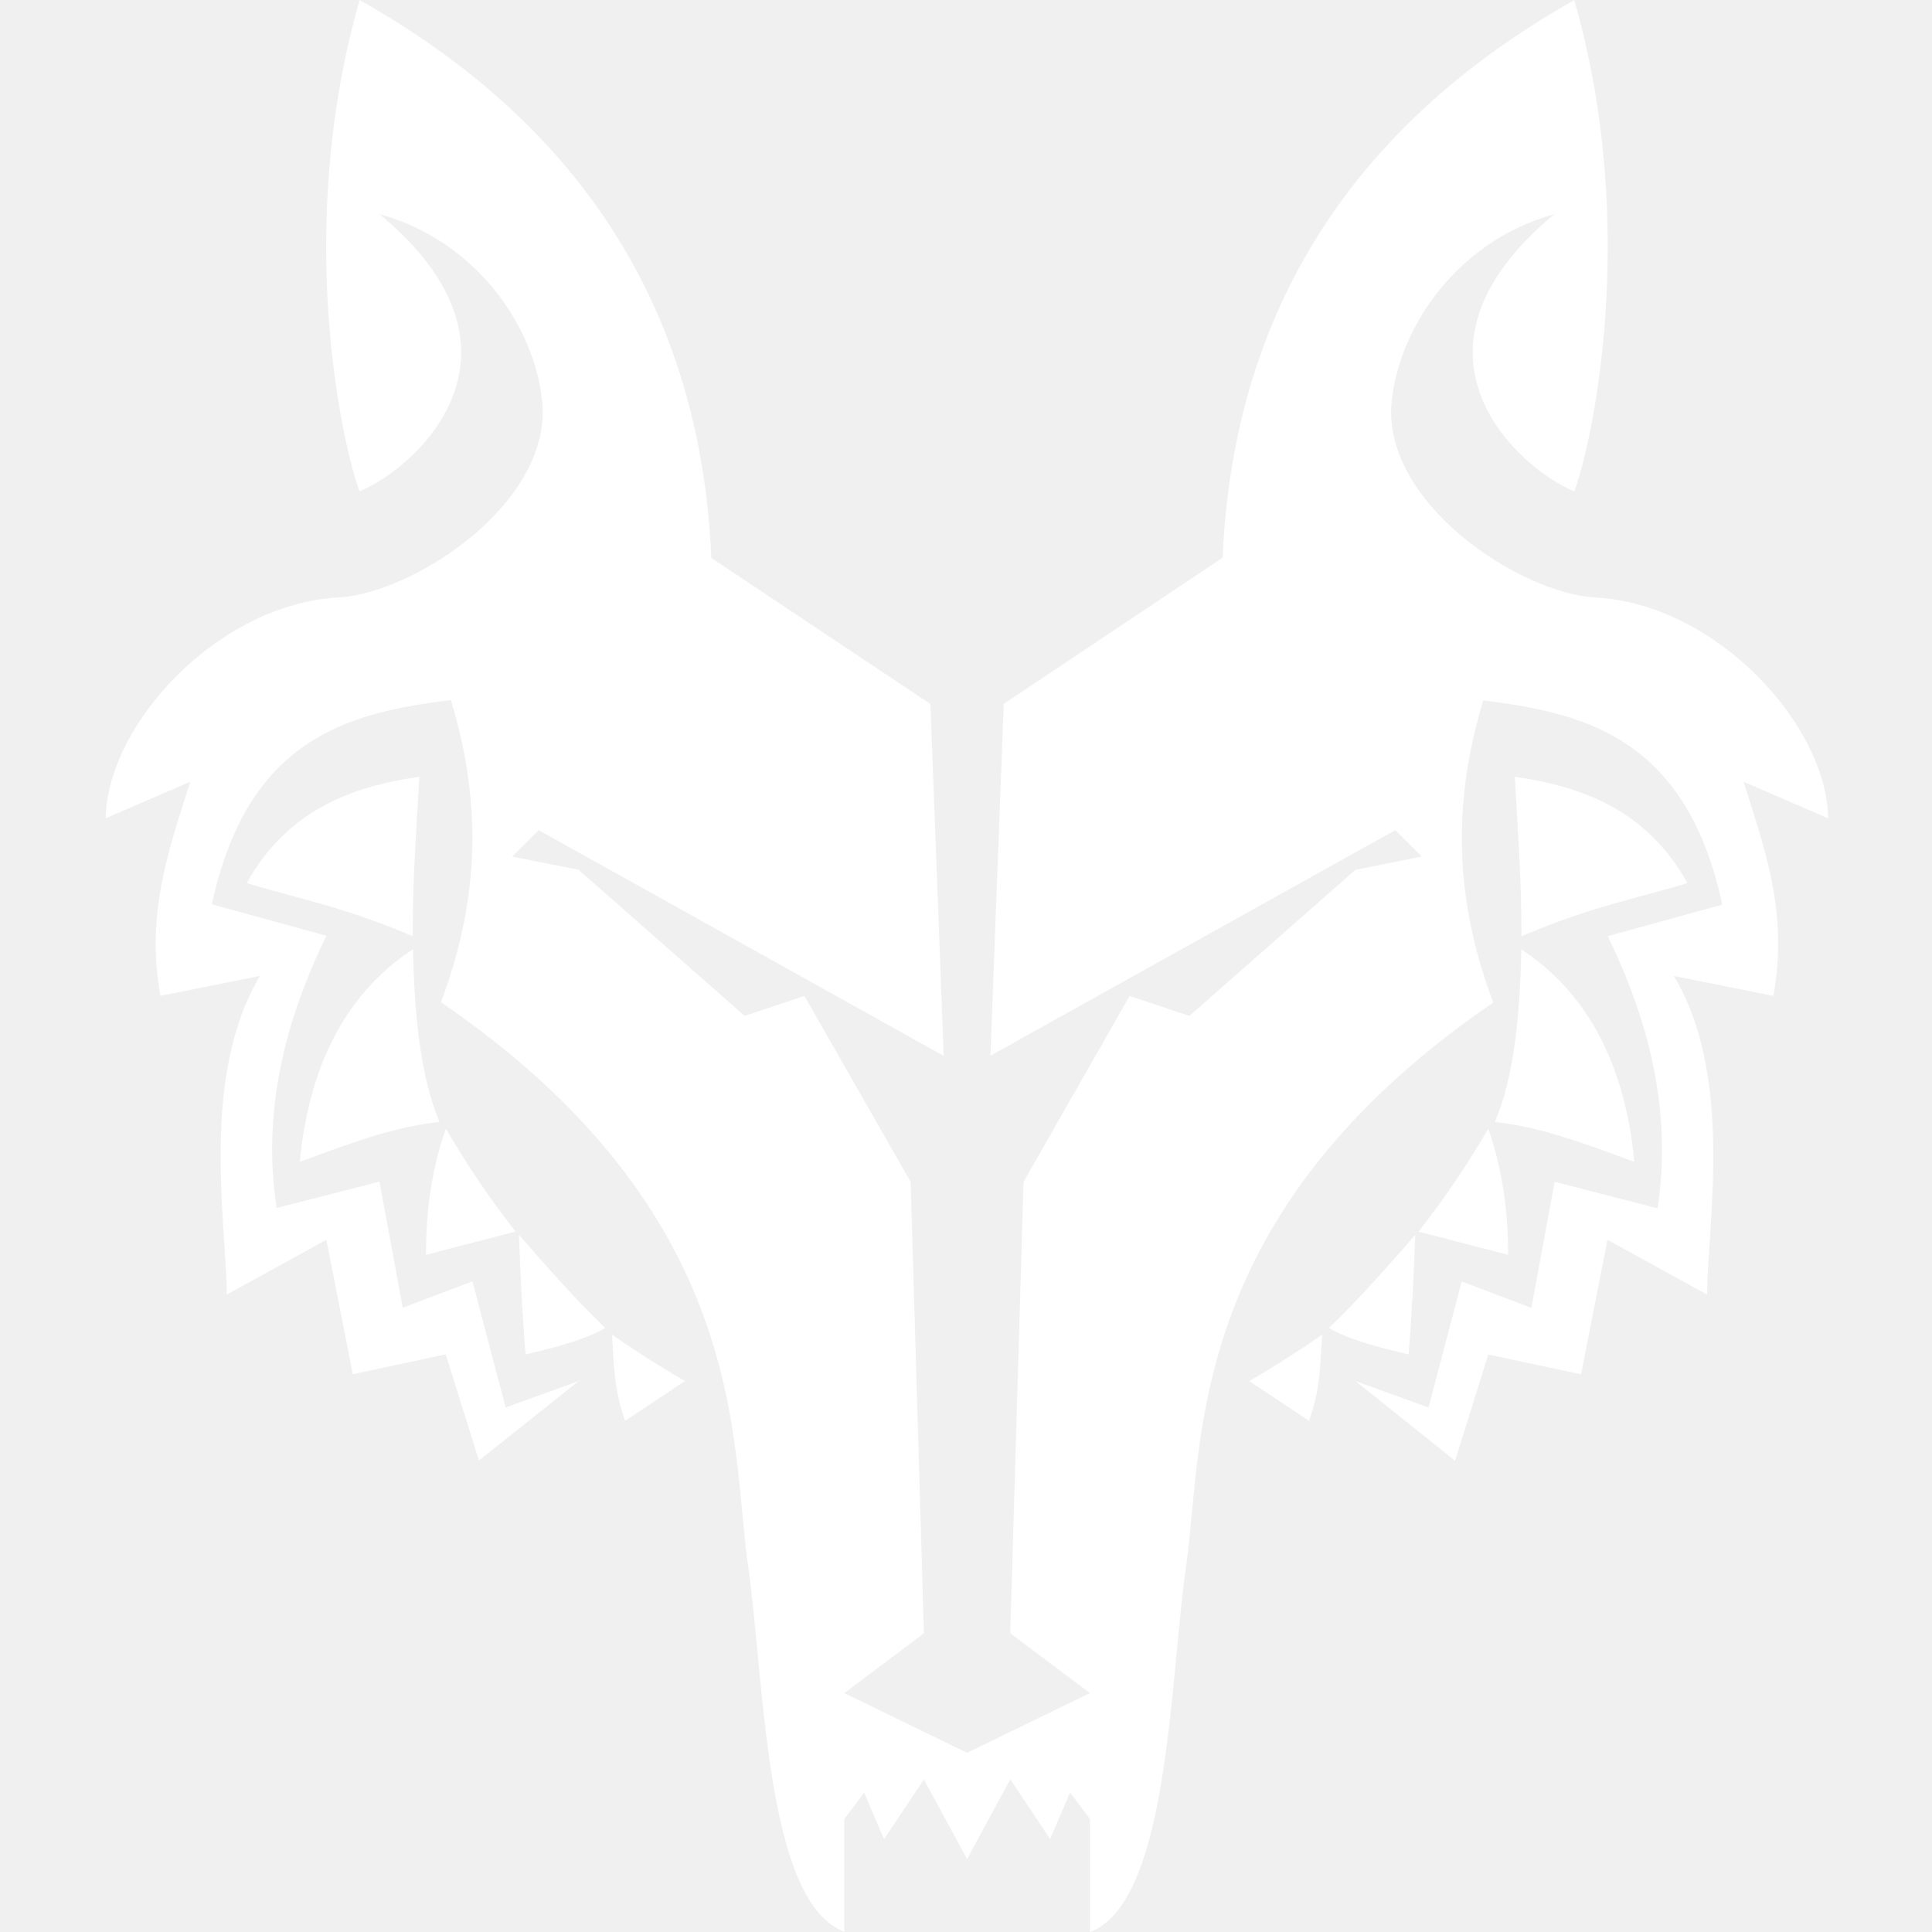
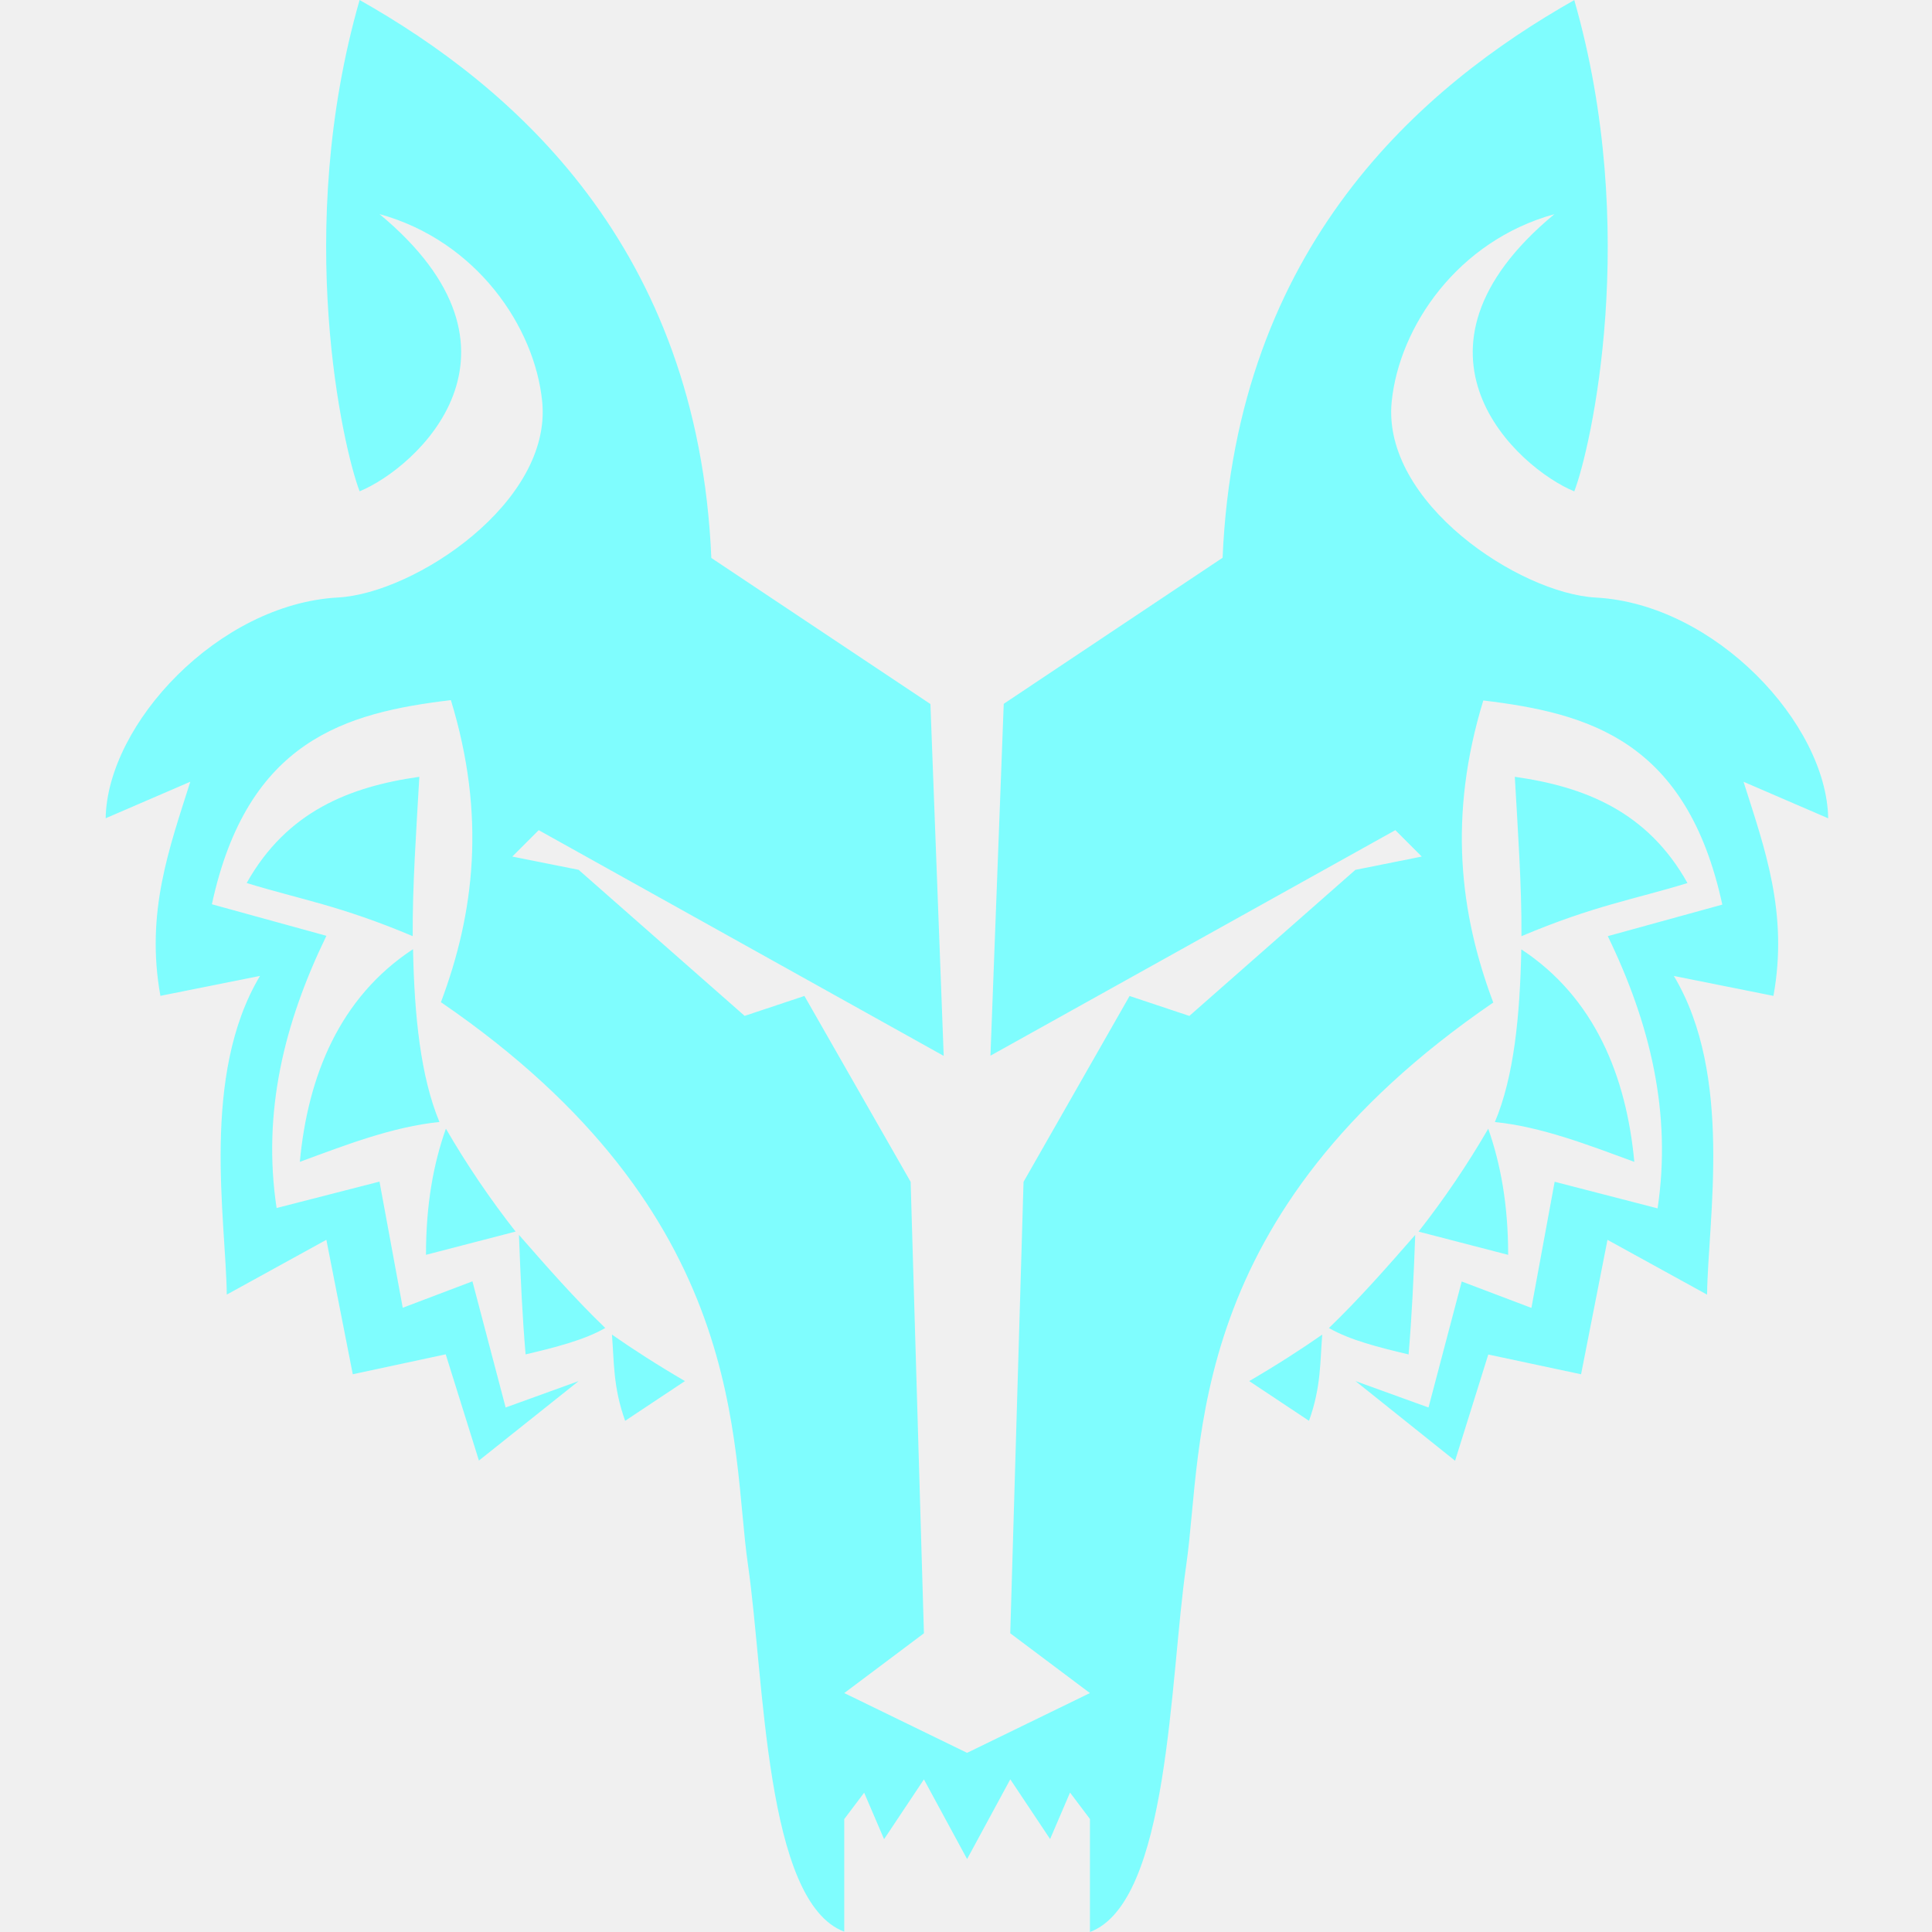
- <svg xmlns="http://www.w3.org/2000/svg" viewBox="0 0 512 512">
-   <path d="m267.73 471.53 10.56 15.84 5.28-12.32 5.28 7V512c21.06-7.92 21.11-66.86 25.51-97.21 4.62-31.89-.88-92.81 81.37-149.11-8.88-23.61-12-49.43-2.64-80.05C421 189 447 196.21 456.43 239.73l-30.35 8.36c11.15 23 17 46.76 13.2 72.14L412 313.18l-6.16 33.43-18.47-7-8.8 33.39-19.35-7 26.39 21.11 8.8-28.15L419 364.2l7-35.63 26.39 14.52c.25-20 7-58.06-8.8-84.45l26.39 5.28c4-22.07-2.38-39.21-7.92-56.74l22.43 9.68c-.44-25.07-29.94-56.79-61.58-58.5-20.22-1.09-56.74-25.17-54.1-51.9 2-19.87 17.45-42.62 43.11-49.7-44 36.51-9.68 67.3 5.28 73.46 4.4-11.44 17.54-69.08 0-130.2-40.39 22.87-89.65 65.1-93.2 147.79l-58 38.71-3.52 93.25L369.78 220l7 7-17.59 3.52-44 38.71-15.84-5.28-28.1 49.25-3.52 119.64 21.11 15.84-32.55 15.84-32.55-15.84 21.11-15.84-3.52-119.64-28.15-49.26-15.84 5.28-44-38.71-17.58-3.51 7-7 107.33 59.82-3.52-93.25-58.06-38.71C185 65.1 135.77 22.87 95.3 0c-17.54 61.12-4.4 118.76 0 130.2 15-6.16 49.26-36.95 5.28-73.46 25.66 7.08 41.15 29.83 43.11 49.7 2.63 26.74-33.88 50.81-54.1 51.9-31.65 1.72-61.15 33.44-61.59 58.51l22.43-9.68c-5.54 17.53-11.91 34.67-7.92 56.74l26.39-5.28c-15.76 26.39-9.05 64.43-8.8 84.45l26.39-14.52 7 35.63 24.63-5.28 8.8 28.15L153.35 366 134 373l-8.8-33.43-18.47 7-6.16-33.43-27.27 7c-3.82-25.38 2-49.1 13.2-72.14l-30.35-8.36c9.4-43.52 35.47-50.77 63.34-54.1 9.36 30.62 6.24 56.45-2.64 80.05 82.25 56.3 76.75 117.23 81.37 149.11 4.4 30.35 4.45 89.29 25.51 97.21v-29.83l5.28-7 5.28 12.32 10.56-15.84 11.44 21.11 11.43-21.1zm79.17-95L331.06 366c7.47-4.36 13.76-8.42 19.35-12.32-.6 7.22-.27 13.84-3.51 22.84zm28.15-49.26c-.4 10.94-.9 21.66-1.76 31.67-7.85-1.86-15.57-3.8-21.11-7 8.24-7.94 15.55-16.32 22.87-24.68zm24.63 5.28c0-13.43-2.05-24.21-5.28-33.43a235 235 0 0 1-18.47 27.27zm3.52-80.94c19.44 12.81 27.8 33.66 29.91 56.3-12.32-4.53-24.63-9.31-36.95-10.56 5.06-12 6.65-28.14 7-45.74zm-1.76-45.74c.81 14.3 1.84 28.82 1.76 42.23 19.22-8.11 29.78-9.72 44-14.08-10.61-18.96-27.2-25.53-45.76-28.16zM165.68 376.52 181.52 366c-7.47-4.36-13.76-8.42-19.35-12.32.6 7.26.27 13.88 3.51 22.88zm-28.15-49.26c.4 10.94.9 21.66 1.76 31.67 7.85-1.86 15.57-3.8 21.11-7-8.24-7.93-15.55-16.31-22.87-24.67zm-24.64 5.28c0-13.43 2-24.21 5.28-33.43a235 235 0 0 0 18.47 27.27zm-3.52-80.94c-19.44 12.81-27.8 33.66-29.91 56.3 12.32-4.53 24.63-9.31 37-10.56-5-12-6.65-28.14-7-45.74zm1.76-45.74c-.81 14.3-1.84 28.82-1.76 42.23-19.22-8.11-29.78-9.72-44-14.08 10.63-18.95 27.23-25.52 45.76-28.15z" fill="#ffffff" class="fill-000000" />
+ <svg xmlns="http://www.w3.org/2000/svg" viewBox="0 0 512 512" fill="rgb(127,253,254)">
+   <path d="m267.73 471.53 10.56 15.84 5.28-12.32 5.28 7V512c21.06-7.92 21.11-66.86 25.51-97.21 4.62-31.89-.88-92.81 81.37-149.11-8.88-23.61-12-49.43-2.64-80.05C421 189 447 196.21 456.43 239.73l-30.35 8.36c11.15 23 17 46.76 13.2 72.14L412 313.18l-6.16 33.43-18.47-7-8.8 33.39-19.35-7 26.39 21.11 8.8-28.15L419 364.2l7-35.63 26.39 14.52c.25-20 7-58.06-8.8-84.45l26.39 5.28c4-22.07-2.38-39.21-7.92-56.74l22.43 9.68c-.44-25.07-29.94-56.79-61.58-58.5-20.22-1.09-56.74-25.17-54.1-51.9 2-19.87 17.45-42.62 43.11-49.7-44 36.51-9.68 67.3 5.28 73.46 4.4-11.44 17.54-69.08 0-130.2-40.39 22.87-89.65 65.1-93.2 147.79l-58 38.71-3.52 93.25L369.78 220l7 7-17.59 3.52-44 38.71-15.84-5.28-28.1 49.25-3.52 119.64 21.11 15.84-32.55 15.84-32.55-15.84 21.11-15.84-3.52-119.64-28.15-49.26-15.84 5.28-44-38.71-17.58-3.51 7-7 107.33 59.82-3.52-93.25-58.06-38.71C185 65.1 135.77 22.87 95.3 0c-17.54 61.12-4.4 118.76 0 130.2 15-6.16 49.26-36.95 5.28-73.46 25.66 7.08 41.15 29.83 43.11 49.7 2.63 26.74-33.88 50.81-54.1 51.9-31.65 1.72-61.15 33.44-61.59 58.51l22.43-9.68c-5.54 17.53-11.91 34.67-7.92 56.74l26.39-5.28c-15.76 26.39-9.05 64.43-8.8 84.45l26.39-14.52 7 35.63 24.63-5.28 8.8 28.15L153.35 366 134 373l-8.8-33.43-18.47 7-6.16-33.43-27.27 7c-3.82-25.38 2-49.1 13.2-72.14l-30.35-8.36c9.4-43.52 35.47-50.77 63.34-54.1 9.36 30.62 6.24 56.45-2.64 80.05 82.25 56.3 76.75 117.23 81.37 149.11 4.4 30.35 4.45 89.29 25.51 97.21v-29.83l5.28-7 5.28 12.32 10.56-15.84 11.44 21.11 11.43-21.1zm79.17-95L331.06 366c7.47-4.36 13.76-8.42 19.35-12.32-.6 7.22-.27 13.84-3.51 22.84zm28.15-49.26c-.4 10.94-.9 21.66-1.76 31.67-7.85-1.86-15.57-3.8-21.11-7 8.24-7.94 15.55-16.32 22.87-24.68zm24.63 5.28c0-13.43-2.05-24.21-5.28-33.43a235 235 0 0 1-18.47 27.27zm3.52-80.94c19.44 12.81 27.8 33.66 29.91 56.3-12.32-4.53-24.63-9.31-36.95-10.56 5.06-12 6.65-28.14 7-45.74zm-1.76-45.74c.81 14.3 1.84 28.82 1.76 42.23 19.22-8.11 29.78-9.72 44-14.08-10.61-18.96-27.2-25.53-45.76-28.16zM165.68 376.52 181.52 366c-7.47-4.36-13.76-8.42-19.35-12.32.6 7.26.27 13.88 3.51 22.88zm-28.15-49.26c.4 10.94.9 21.66 1.76 31.67 7.85-1.86 15.57-3.8 21.11-7-8.24-7.93-15.55-16.31-22.87-24.67zm-24.64 5.28c0-13.43 2-24.21 5.28-33.43a235 235 0 0 0 18.47 27.27zm-3.52-80.94c-19.44 12.81-27.8 33.66-29.91 56.3 12.32-4.53 24.63-9.31 37-10.56-5-12-6.65-28.14-7-45.74zm1.76-45.74c-.81 14.3-1.84 28.82-1.76 42.23-19.22-8.11-29.78-9.72-44-14.08 10.63-18.95 27.23-25.52 45.76-28.15z" class="fill-000000" />
</svg>
